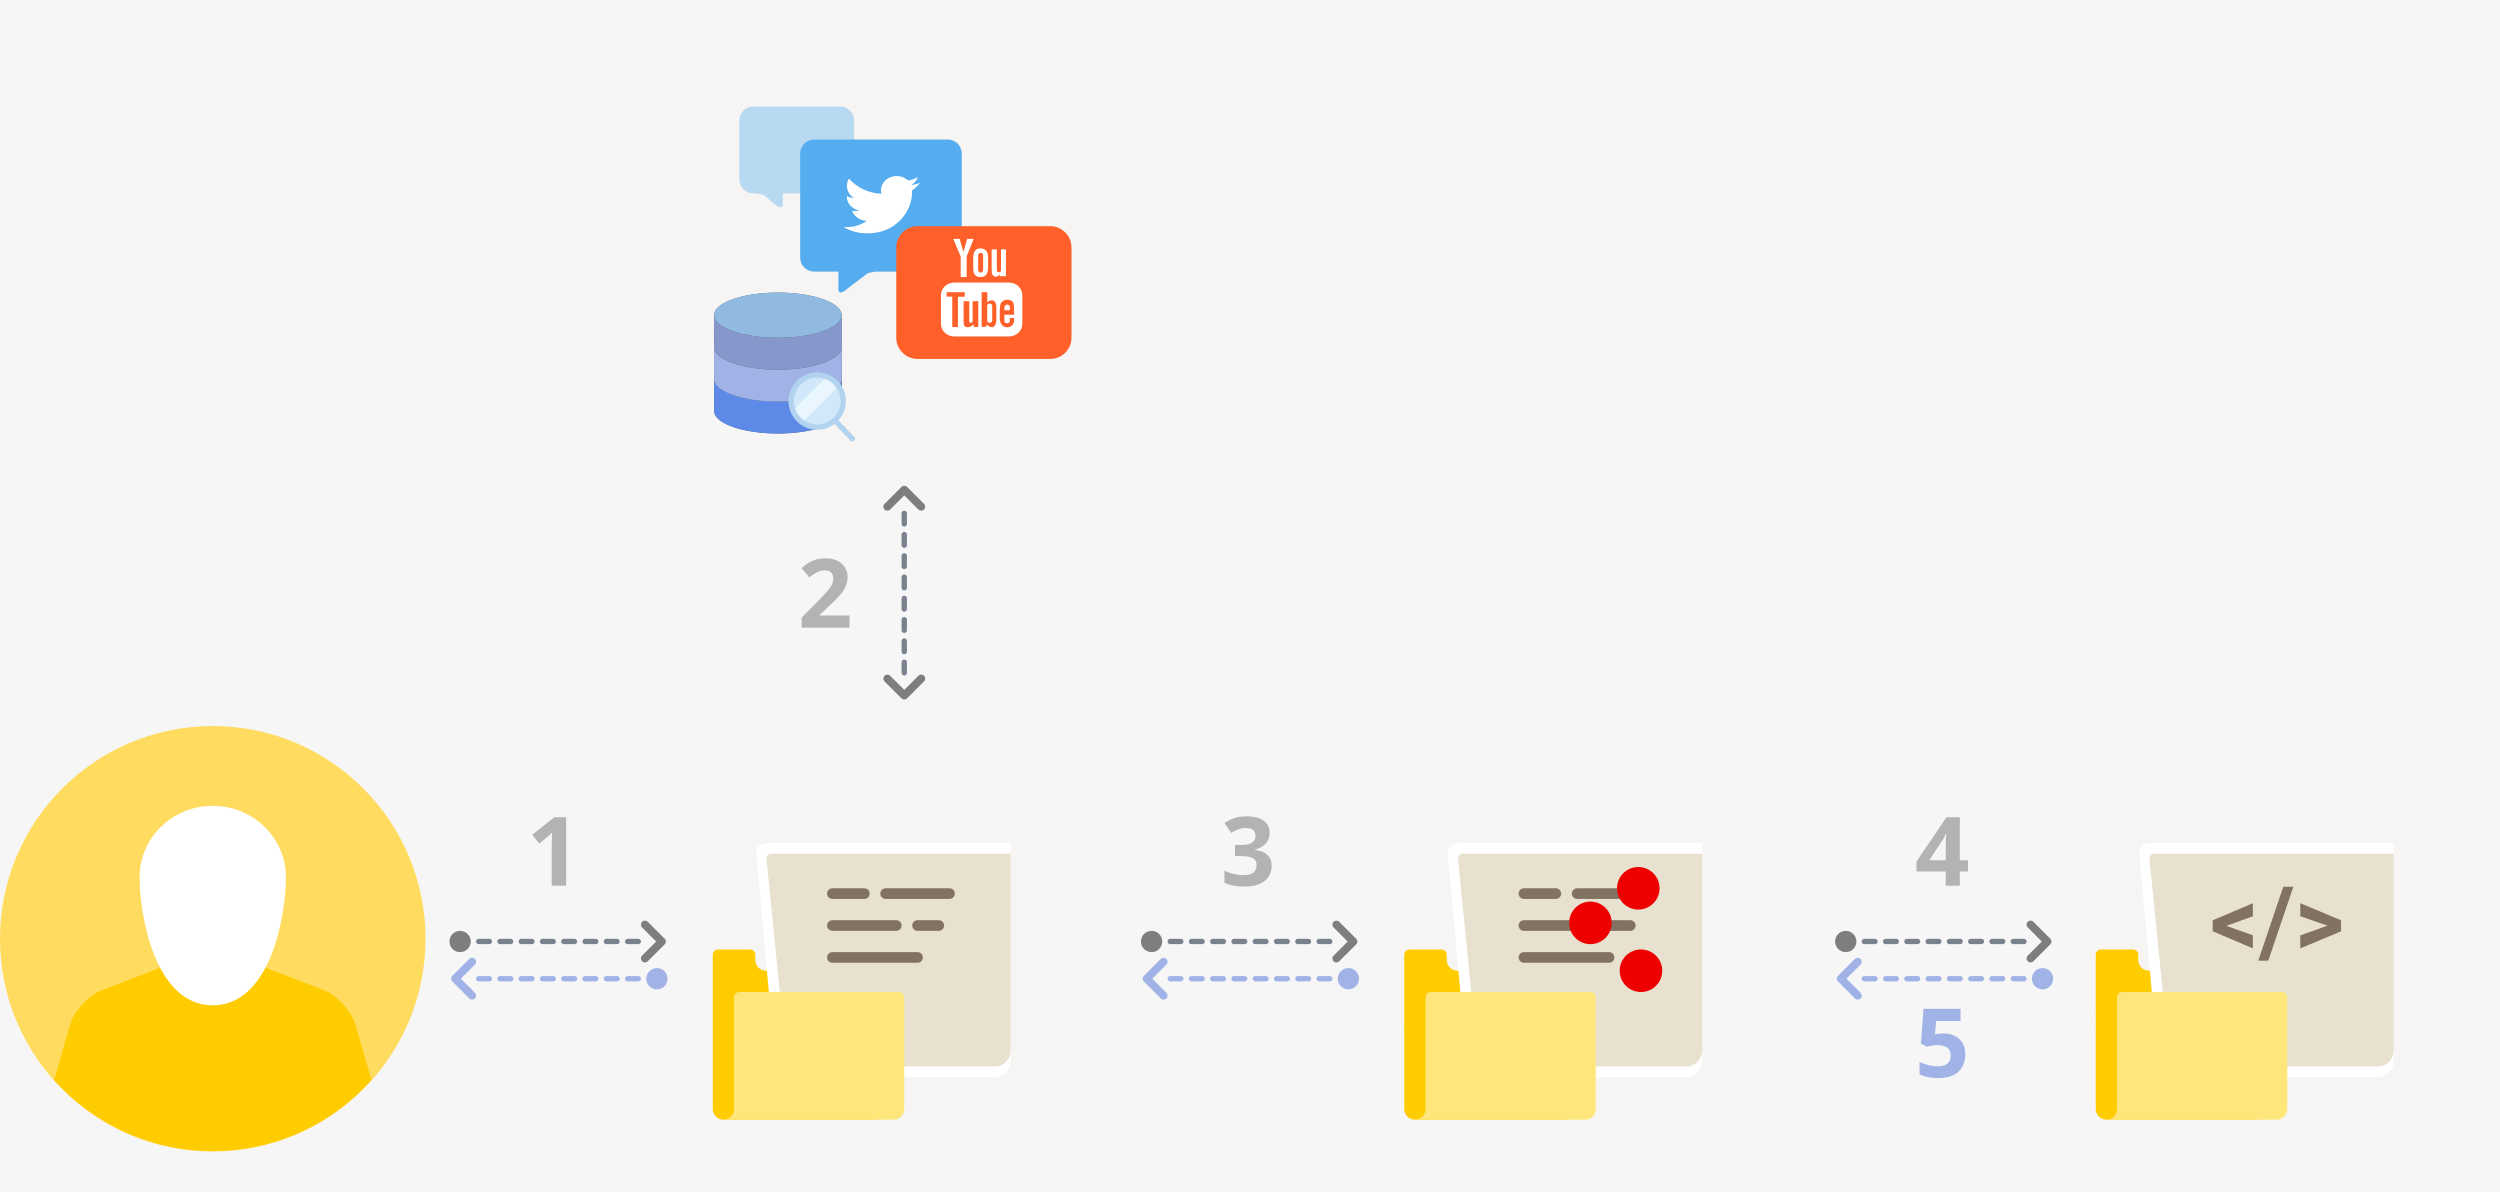
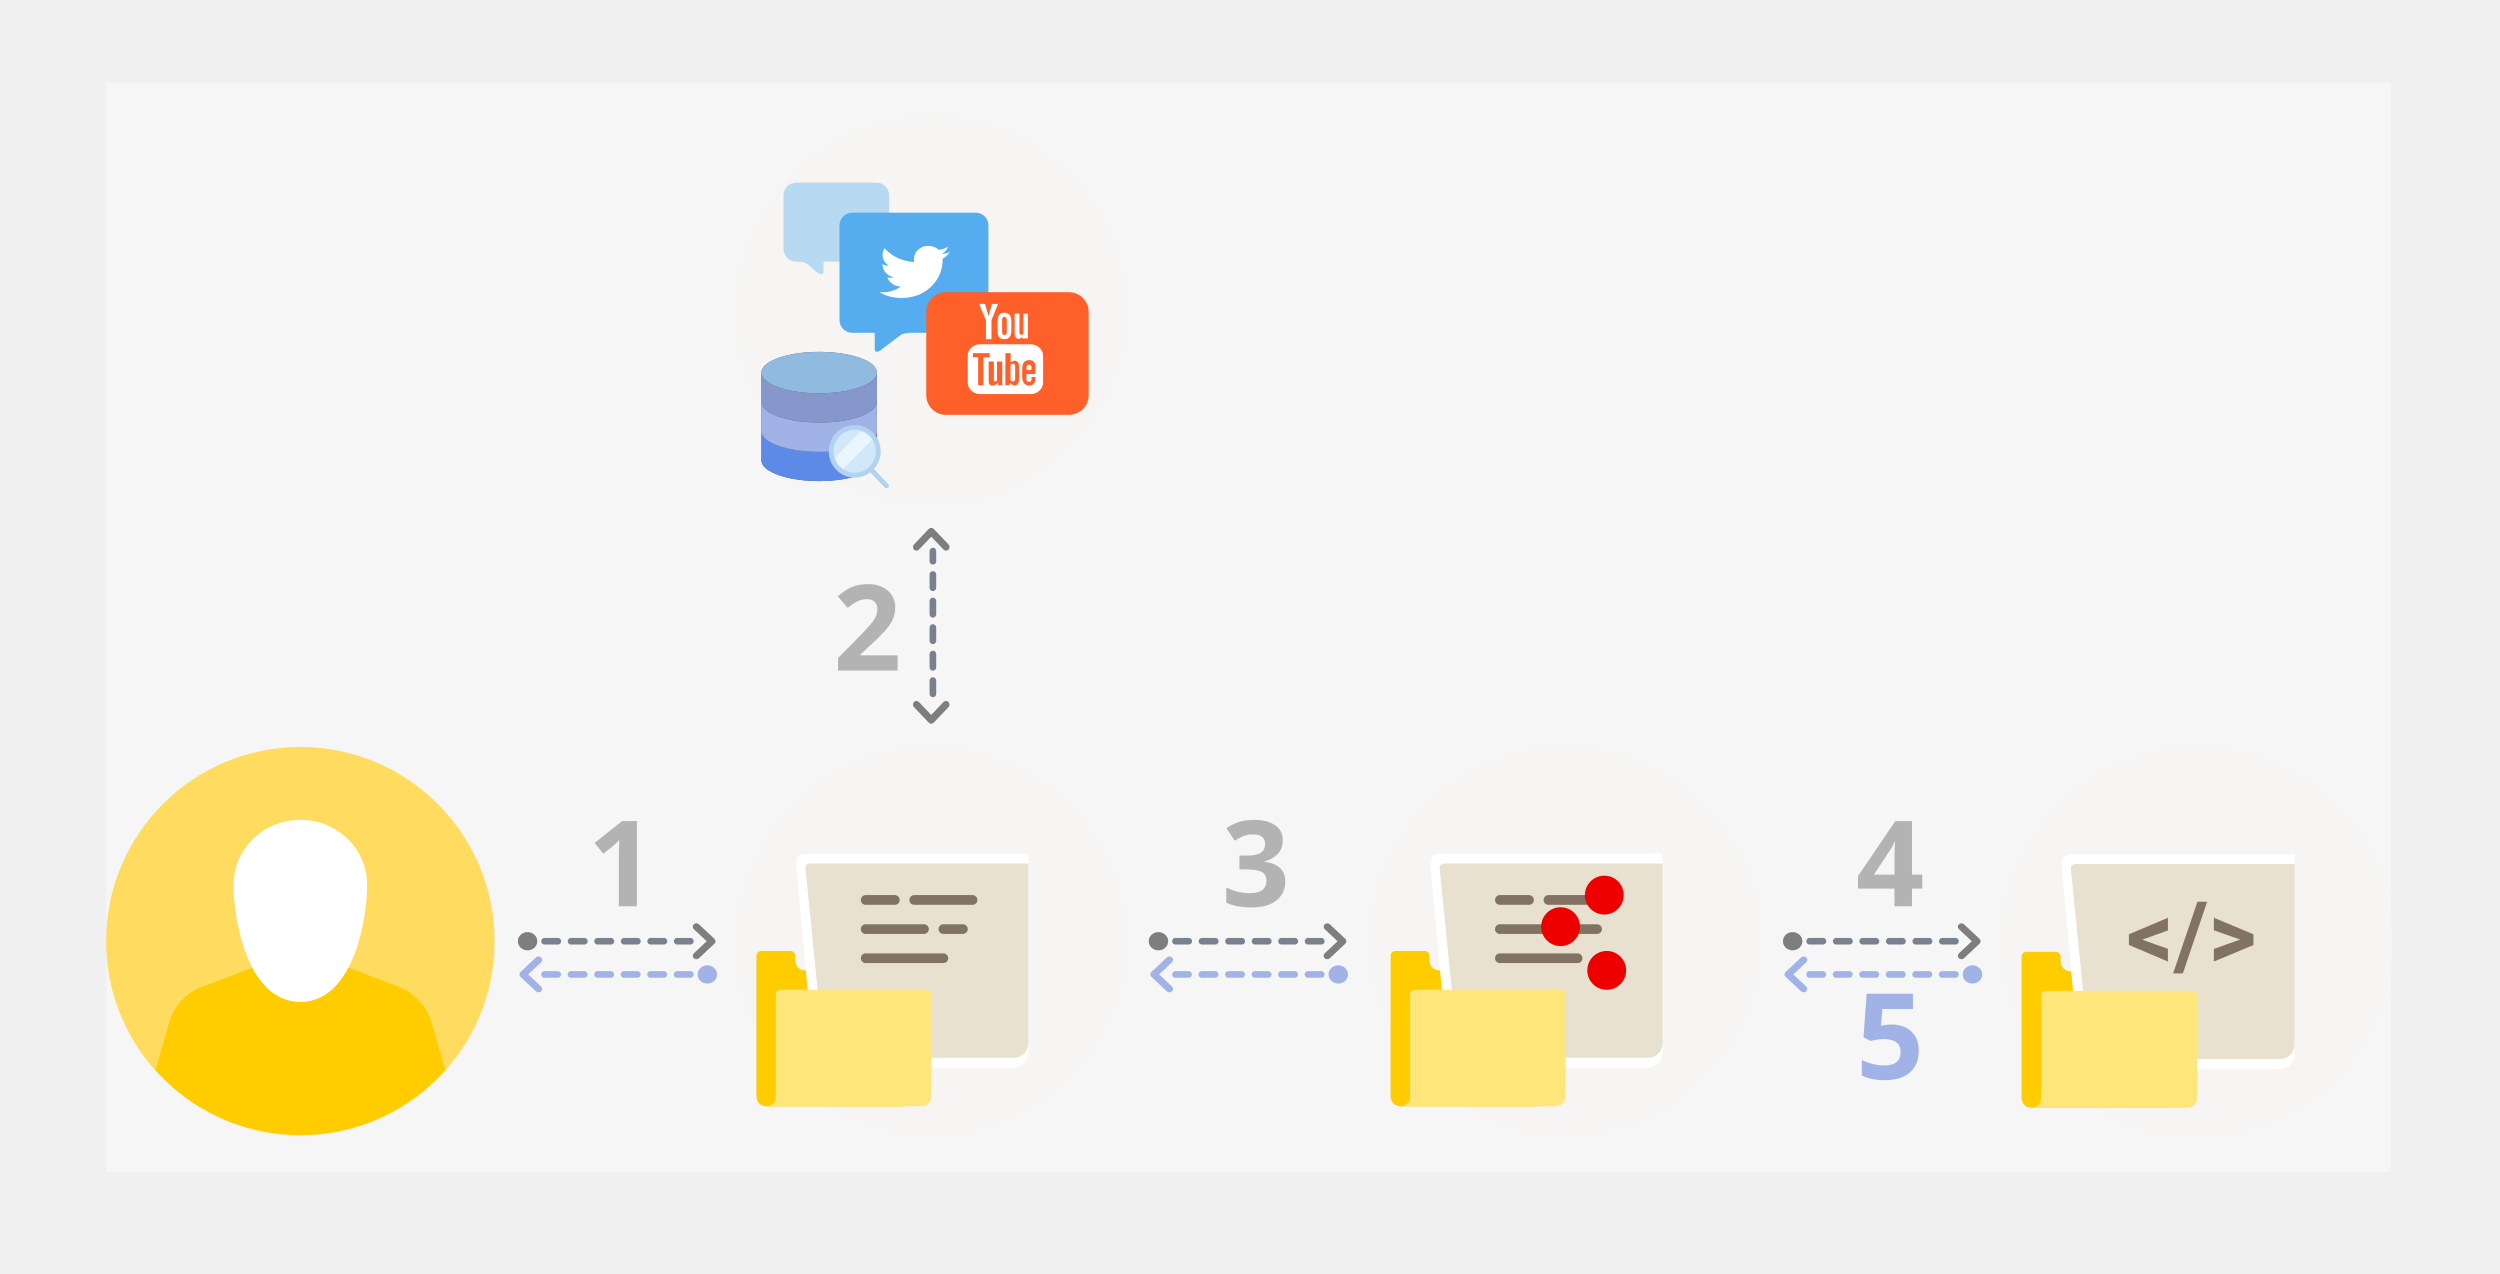
- <svg xmlns="http://www.w3.org/2000/svg" width="940" height="448" viewBox="0 0 940 448">
-   <g fill="none" fill-rule="evenodd">
-     <path fill="#FFF" fill-rule="nonzero" opacity=".4" d="M0 0h940v448H0z" />
-     <g transform="translate(780 273)">
-       <circle fill="#F6F5F3" fill-rule="nonzero" cx="80" cy="80" r="80" />
-       <path d="M28 92h-4v-4a4 4 0 0 0 4 4zM8 92h61.997c1.106 0 2.003.902 2.003 1.993v50.002A4.006 4.006 0 0 1 67.997 148H12.003A4.009 4.009 0 0 1 8 143.995V92zm0-6.002C8 84.895 8.895 84 9.994 84h12.012c1.101 0 1.994.887 1.994 1.998V92H8v-6.002z" fill="#FC0" fill-rule="nonzero" />
-       <path d="M24.362 47.98c-.2-2.198 1.428-3.98 3.64-3.98H120v82.003a5.995 5.995 0 0 1-5.997 5.997H32l-7.638-84.02z" fill="#FFF" fill-rule="nonzero" />
-       <path d="M28.2 49.997c-.11-1.103.696-1.997 1.807-1.997H120v74.003a6 6 0 0 1-6.007 5.997H36l-7.8-78.003z" fill="#E8E1CF" fill-rule="nonzero" />
-       <path d="M16 144v4h-4a4 4 0 0 0 4-4zm0-41.999c0-1.105.905-2.001 2.003-2.001h59.994c1.106 0 2.003.895 2.003 2.001v41.99A4.009 4.009 0 0 1 75.997 148H16v-45.999z" fill="#FFE67B" fill-rule="nonzero" />
-       <text transform="translate(51 53)" font-size="36" font-family="Roboto-Bold, Roboto" fill="#827262" font-weight="bold">
-         <tspan x="0" y="33">&lt;/&gt;</tspan>
+ <svg xmlns="http://www.w3.org/2000/svg" width="754" height="384" style="background:#fff">
+   <g transform="translate(32 25)" fill="none" fill-rule="evenodd">
+     <path fill="#FFF" fill-rule="nonzero" opacity=".4" d="M0 0h688.999v328.476H0z" />
+     <g transform="translate(571.829 200.29)">
+       <circle fill="#F6F5F3" fill-rule="nonzero" cx="58.824" cy="58.824" r="58.824" />
+       <path d="M20.588 67.648h-2.94v-2.941a2.941 2.941 0 0 0 2.94 2.94zm-14.706 0H51.47c.813 0 1.473.663 1.473 1.465v36.767a2.946 2.946 0 0 1-2.944 2.945H8.826a2.948 2.948 0 0 1-2.944-2.945V67.648zm0-4.413c0-.812.659-1.47 1.467-1.47h8.832c.81 0 1.466.653 1.466 1.47v4.413H5.882v-4.413z" fill="#FC0" fill-rule="nonzero" />
+       <path d="M17.913 35.28c-.147-1.616 1.05-2.927 2.677-2.927h67.646V92.65a4.408 4.408 0 0 1-4.41 4.41H23.53l-5.617-61.78z" fill="#FFF" fill-rule="nonzero" />
+       <path d="M20.736 36.763a1.307 1.307 0 0 1 1.328-1.468h66.172v54.414a4.412 4.412 0 0 1-4.417 4.41H26.471l-5.735-57.356z" fill="#E8E1CF" fill-rule="nonzero" />
+       <path d="M11.765 105.884v2.94H8.824a2.941 2.941 0 0 0 2.94-2.94zm0-30.882c0-.813.665-1.472 1.473-1.472H57.35c.814 0 1.473.658 1.473 1.472v30.875a2.948 2.948 0 0 1-2.943 2.948H11.765V75.002z" fill="#FFE67B" fill-rule="nonzero" />
+       <text transform="translate(37.5 40.121)" fill="#827262" font-family="Roboto-Bold, Roboto" font-size="28" font-weight="bold">
+         <tspan x="0" y="26.464">&lt;/&gt;</tspan>
      </text>
    </g>
-     <g transform="translate(520 273)" fill-rule="nonzero">
-       <circle fill="#F6F5F3" cx="80" cy="80" r="80" />
-       <path d="M28 92h-4v-4a4 4 0 0 0 4 4zM8 92h61.997c1.106 0 2.003.902 2.003 1.993v50.002A4.006 4.006 0 0 1 67.997 148H12.003A4.009 4.009 0 0 1 8 143.995V92zm0-6.002C8 84.895 8.895 84 9.994 84h12.012c1.101 0 1.994.887 1.994 1.998V92H8v-6.002z" fill="#FC0" />
-       <path d="M24.362 47.98c-.2-2.198 1.428-3.98 3.64-3.98H120v82.003a5.995 5.995 0 0 1-5.997 5.997H32l-7.638-84.02z" fill="#FFF" />
-       <path d="M28.2 49.997c-.11-1.103.696-1.997 1.807-1.997H120v74.003a6 6 0 0 1-6.007 5.997H36l-7.8-78.003z" fill="#E8E1CF" />
-       <path d="M16 144v4h-4a4 4 0 0 0 4-4zm0-41.999c0-1.105.905-2.001 2.003-2.001h59.994c1.106 0 2.003.895 2.003 2.001v41.99A4.009 4.009 0 0 1 75.997 148H16v-45.999z" fill="#FFE67B" />
-       <path d="M51 75a2 2 0 0 1 1.991-2H77.01c1.1 0 1.991.888 1.991 2a2 2 0 0 1-1.991 2H52.99A1.99 1.99 0 0 1 51 75zm32 0c0-1.105.902-2 2.009-2h7.982a2 2 0 1 1 0 4H85.01A2 2 0 0 1 83 75zM51 63c0-1.105.895-2 1.994-2h12.012c1.101 0 1.994.888 1.994 2 0 1.105-.895 2-1.994 2H52.994A1.992 1.992 0 0 1 51 63zm20 0a2 2 0 0 1 1.991-2H97.01c1.1 0 1.991.888 1.991 2a2 2 0 0 1-1.991 2H72.99A1.99 1.99 0 0 1 71 63zM51 87c0-1.105.89-2 2-2h32c1.105 0 2 .888 2 2 0 1.105-.89 2-2 2H53c-1.105 0-2-.888-2-2z" fill="#827262" />
-       <g transform="translate(70 53)" fill="#E00">
-         <circle cx="27" cy="39" r="8" />
-         <circle cx="8" cy="21" r="8" />
-         <circle cx="26" cy="8" r="8" />
+     <g transform="translate(381.553 200.29)" fill-rule="nonzero">
+       <circle fill="#F6F5F3" cx="58.585" cy="58.585" r="58.585" />
+       <path d="M20.505 67.373h-2.93v-2.93a2.93 2.93 0 0 0 2.93 2.93zm-14.647 0H51.26c.81 0 1.466.66 1.466 1.46v36.616a2.934 2.934 0 0 1-2.931 2.933H8.79a2.936 2.936 0 0 1-2.932-2.933V67.373zm0-4.396c0-.807.656-1.463 1.46-1.463h8.797c.807 0 1.46.65 1.46 1.463v4.396H5.858v-4.396z" fill="#FC0" />
+       <path d="M17.84 35.136c-.146-1.61 1.046-2.914 2.666-2.914h67.371v60.051a4.39 4.39 0 0 1-4.391 4.392H23.434l-5.593-61.529z" fill="#FFF" />
+       <path d="M20.651 36.613a1.302 1.302 0 0 1 1.323-1.462h65.903v54.193a4.394 4.394 0 0 1-4.399 4.392H26.363l-5.712-57.123z" fill="#E8E1CF" />
+       <path d="M11.717 105.453v2.93h-2.93a2.93 2.93 0 0 0 2.93-2.93zm0-30.757a1.47 1.47 0 0 1 1.467-1.465h43.934c.81 0 1.467.656 1.467 1.465v30.75a2.936 2.936 0 0 1-2.932 2.936H11.717V74.696z" fill="#FFE67B" />
+       <path d="M37.348 54.923c0-.806.652-1.46 1.458-1.464h17.59c.805 0 1.457.65 1.457 1.464 0 .807-.651 1.461-1.458 1.465h-17.59a1.457 1.457 0 0 1-1.457-1.465zm23.434 0c0-.809.66-1.464 1.471-1.464h5.845a1.465 1.465 0 1 1 0 2.929h-5.844a1.465 1.465 0 0 1-1.472-1.465zm-23.434-8.787c0-.81.655-1.465 1.46-1.465h8.797c.806 0 1.46.65 1.46 1.465 0 .809-.656 1.464-1.46 1.464h-8.797a1.459 1.459 0 0 1-1.46-1.464zm14.646 0c0-.807.652-1.461 1.458-1.465h17.59c.805 0 1.458.65 1.458 1.465 0 .806-.652 1.46-1.458 1.464h-17.59a1.457 1.457 0 0 1-1.458-1.464zM37.348 63.71c0-.81.652-1.465 1.465-1.465h23.433c.81 0 1.465.65 1.465 1.465 0 .81-.652 1.465-1.465 1.465H38.812a1.46 1.46 0 0 1-1.464-1.465z" fill="#827262" />
+       <g transform="translate(51.262 38.813)" fill="#E00">
+         <circle cx="19.772" cy="28.56" r="5.858" />
+         <circle cx="5.858" cy="15.379" r="5.858" />
+         <circle cx="19.04" cy="5.858" r="5.858" />
      </g>
    </g>
-     <g transform="translate(260 273)" fill-rule="nonzero">
-       <circle fill="#F6F5F3" cx="80" cy="80" r="80" />
-       <path d="M28 92h-4v-4a4 4 0 0 0 4 4zM8 92h61.997c1.106 0 2.003.902 2.003 1.993v50.002A4.006 4.006 0 0 1 67.997 148H12.003A4.009 4.009 0 0 1 8 143.995V92zm0-6.002C8 84.895 8.895 84 9.994 84h12.012c1.101 0 1.994.887 1.994 1.998V92H8v-6.002z" fill="#FC0" />
-       <path d="M24.362 47.98c-.2-2.198 1.428-3.98 3.64-3.98H120v82.003a5.995 5.995 0 0 1-5.997 5.997H32l-7.638-84.02z" fill="#FFF" />
-       <path d="M28.2 49.997c-.11-1.103.696-1.997 1.807-1.997H120v74.003a6 6 0 0 1-6.007 5.997H36l-7.8-78.003z" fill="#E8E1CF" />
-       <path d="M16 144v4h-4a4 4 0 0 0 4-4zm0-41.999c0-1.105.905-2.001 2.003-2.001h59.994c1.106 0 2.003.895 2.003 2.001v41.99A4.009 4.009 0 0 1 75.997 148H16v-45.999z" fill="#FFE67B" />
-       <path d="M51 75a2 2 0 0 1 1.991-2H77.01c1.1 0 1.991.888 1.991 2a2 2 0 0 1-1.991 2H52.99A1.99 1.99 0 0 1 51 75zm32 0c0-1.105.902-2 2.009-2h7.982a2 2 0 1 1 0 4H85.01A2 2 0 0 1 83 75zM51 63c0-1.105.895-2 1.994-2h12.012c1.101 0 1.994.888 1.994 2 0 1.105-.895 2-1.994 2H52.994A1.992 1.992 0 0 1 51 63zm20 0a2 2 0 0 1 1.991-2H97.01c1.1 0 1.991.888 1.991 2a2 2 0 0 1-1.991 2H72.99A1.99 1.99 0 0 1 71 63zM51 87c0-1.105.89-2 2-2h32c1.105 0 2 .888 2 2 0 1.105-.89 2-2 2H53c-1.105 0-2-.888-2-2z" fill="#827262" />
+     <g transform="translate(190.276 200.29)" fill-rule="nonzero">
+       <circle fill="#F6F5F3" cx="58.585" cy="58.585" r="58.585" />
+       <path d="M20.505 67.373h-2.93v-2.93a2.93 2.93 0 0 0 2.93 2.93zm-14.647 0H51.26c.81 0 1.466.66 1.466 1.46v36.616a2.934 2.934 0 0 1-2.931 2.933H8.79a2.936 2.936 0 0 1-2.932-2.933V67.373zm0-4.396c0-.807.656-1.463 1.46-1.463h8.797c.807 0 1.46.65 1.46 1.463v4.396H5.858v-4.396z" fill="#FC0" />
+       <path d="M17.84 35.136c-.146-1.61 1.046-2.914 2.666-2.914h67.371v60.051a4.39 4.39 0 0 1-4.391 4.392H23.434l-5.593-61.529z" fill="#FFF" />
+       <path d="M20.651 36.613a1.302 1.302 0 0 1 1.323-1.462h65.903v54.193a4.394 4.394 0 0 1-4.399 4.392H26.363l-5.712-57.123z" fill="#E8E1CF" />
+       <path d="M11.717 105.453v2.93h-2.93a2.93 2.93 0 0 0 2.93-2.93zm0-30.757a1.47 1.47 0 0 1 1.467-1.465h43.934c.81 0 1.467.656 1.467 1.465v30.75a2.936 2.936 0 0 1-2.932 2.936H11.717V74.696z" fill="#FFE67B" />
+       <path d="M37.348 54.923c0-.806.652-1.46 1.458-1.464h17.59c.805 0 1.457.65 1.457 1.464 0 .807-.651 1.461-1.458 1.465h-17.59a1.457 1.457 0 0 1-1.457-1.465zm23.434 0c0-.809.66-1.464 1.471-1.464h5.845a1.465 1.465 0 1 1 0 2.929h-5.844a1.465 1.465 0 0 1-1.472-1.465zm-23.434-8.787c0-.81.655-1.465 1.46-1.465h8.797c.806 0 1.46.65 1.46 1.465 0 .809-.656 1.464-1.46 1.464h-8.797a1.459 1.459 0 0 1-1.46-1.464zm14.646 0c0-.807.652-1.461 1.458-1.465h17.59c.805 0 1.458.65 1.458 1.465 0 .806-.652 1.46-1.458 1.464h-17.59a1.457 1.457 0 0 1-1.458-1.464zM37.348 63.71c0-.81.652-1.465 1.465-1.465h23.433c.81 0 1.465.65 1.465 1.465 0 .81-.652 1.465-1.465 1.465H38.812a1.46 1.46 0 0 1-1.464-1.465z" fill="#827262" />
    </g>
-     <g transform="translate(0 273)" fill-rule="nonzero">
-       <circle fill="#FFDC60" cx="80" cy="80" r="80" />
-       <path d="M139.647 133.051l-5.943-20.589c-1.537-5.324-6.948-11.238-12.093-13.224L94.2 88.644H66.111L38.42 99.256c-5.169 1.982-10.589 7.89-12.124 13.206l-5.943 20.59c14.651 16.381 35.94 26.704 59.647 26.704s44.996-10.323 59.647-26.705" fill="#FC0" />
-       <path d="M80 105c21.615 0 27.5-33.421 27.5-48.214S95.187 30 80 30 52.5 41.993 52.5 56.786C52.5 71.579 58.385 105 80 105" fill="#FFF" />
+     <g transform="translate(0 200.29)" fill-rule="nonzero">
+       <circle fill="#FFDC60" cx="58.585" cy="58.585" r="58.585" />
+       <path d="M102.265 97.435l-4.352-15.078c-1.126-3.899-5.088-8.23-8.856-9.684l-20.073-7.758h-20.57l-20.279 7.771c-3.785 1.452-7.754 5.778-8.878 9.671l-4.352 15.078c10.729 11.996 26.319 19.556 43.68 19.556 17.36 0 32.951-7.56 43.68-19.556" fill="#FC0" />
+       <path d="M58.585 76.893c15.829 0 20.138-24.475 20.138-35.308 0-10.833-9.016-19.616-20.138-19.616-11.122 0-20.139 8.783-20.139 19.616s4.31 35.308 20.139 35.308" fill="#FFF" />
    </g>
-     <g transform="matrix(1 0 0 -1 169 362)">
-       <path d="M81.352 7.983a1.49 1.49 0 0 0-.439-1.055l-6.37-6.37a1.504 1.504 0 0 0-2.56 1.061c0 .398.157.78.438 1.06l5.307 5.306-5.307 5.307a1.504 1.504 0 0 0 .004 2.118c.59.59 1.534.587 2.118.003l6.37-6.37a1.49 1.49 0 0 0 .435-1.054l.004-.006z" fill="#7E7E7E" fill-rule="nonzero" />
-       <path d="M11 8h60" stroke="#79818F" stroke-width="2" stroke-linecap="round" stroke-dasharray="4,4" />
-       <circle fill="#7E7E7E" fill-rule="nonzero" cx="4" cy="8" r="4" />
+     <g transform="matrix(1 0 0 -1 124.18 264.383)">
+       <path d="M59.612 5.496a.996.996 0 0 0-.321-.726L54.623.384a1.155 1.155 0 0 0-1.196-.22c-.41.16-.677.534-.68.95a1 1 0 0 0 .32.73l3.89 3.654-3.89 3.654a.992.992 0 0 0 .004 1.458 1.145 1.145 0 0 0 1.552.002l4.668-4.386a.995.995 0 0 0 .318-.726l.003-.004z" fill="#7E7E7E" fill-rule="nonzero" />
+       <path d="M8.06 5.508h43.967" stroke="#79818F" stroke-width="2" stroke-linecap="round" stroke-dasharray="4,4" />
+       <ellipse fill="#7E7E7E" fill-rule="nonzero" cx="2.931" cy="5.508" rx="2.931" ry="2.754" />
    </g>
-     <g transform="matrix(-1 0 0 1 251 360)">
-       <path d="M81.352 7.983a1.49 1.49 0 0 0-.439-1.055l-6.37-6.37a1.504 1.504 0 0 0-2.56 1.061c0 .398.157.78.438 1.06l5.307 5.306-5.307 5.307a1.504 1.504 0 0 0 .004 2.118c.59.59 1.534.587 2.118.003l6.37-6.37a1.49 1.49 0 0 0 .435-1.054l.004-.006z" fill="#A1B2E6" fill-rule="nonzero" />
-       <path d="M11 8h60" stroke="#A1B2E6" stroke-width="2" stroke-linecap="round" stroke-dasharray="4,4" />
-       <circle fill="#A1B2E6" fill-rule="nonzero" cx="4" cy="8" r="4" />
+     <g transform="matrix(-1 0 0 1 184.267 263.382)">
+       <path d="M59.612 5.496a.996.996 0 0 0-.321-.726L54.623.384a1.155 1.155 0 0 0-1.196-.22c-.41.16-.677.534-.68.95a1 1 0 0 0 .32.73l3.89 3.654-3.89 3.654a.992.992 0 0 0 .004 1.458 1.145 1.145 0 0 0 1.552.002l4.668-4.386a.995.995 0 0 0 .318-.726l.003-.004z" fill="#A1B2E6" fill-rule="nonzero" />
+       <path d="M8.06 5.508h43.967" stroke="#A1B2E6" stroke-width="2" stroke-linecap="round" stroke-dasharray="4,4" />
+       <ellipse fill="#A1B2E6" fill-rule="nonzero" cx="2.931" cy="5.508" rx="2.931" ry="2.754" />
    </g>
-     <path d="M340.017 182.648c.396 0 .776.158 1.055.439l6.37 6.37a1.504 1.504 0 0 1-1.061 2.56c-.398 0-.78-.157-1.06-.438l-5.306-5.307-5.307 5.307a1.504 1.504 0 0 1-2.118-.004 1.494 1.494 0 0 1-.003-2.118l6.37-6.37a1.49 1.49 0 0 1 1.054-.435l.006-.004zm-.011 80.369a1.49 1.49 0 0 1-1.055-.439l-6.37-6.37a1.504 1.504 0 0 1 1.061-2.56c.398 0 .78.157 1.06.438l5.306 5.307 5.307-5.307a1.504 1.504 0 0 1 2.118.004c.59.59.587 1.534.003 2.118l-6.37 6.37a1.49 1.49 0 0 1-1.054.435l-.006.004z" fill="#7E7E7E" fill-rule="nonzero" />
-     <path d="M340 253v-60" stroke="#79818F" stroke-width="2" stroke-linecap="round" stroke-dasharray="4,4" />
-     <g transform="matrix(-1 0 0 1 511 360)">
-       <path d="M81.352 7.983a1.49 1.49 0 0 0-.439-1.055l-6.37-6.37a1.504 1.504 0 0 0-2.56 1.061c0 .398.157.78.438 1.06l5.307 5.306-5.307 5.307a1.504 1.504 0 0 0 .004 2.118c.59.59 1.534.587 2.118.003l6.37-6.37a1.49 1.49 0 0 0 .435-1.054l.004-.006z" fill="#A1B2E6" fill-rule="nonzero" />
-       <path d="M11 8h60" stroke="#A1B2E6" stroke-width="2" stroke-linecap="round" stroke-dasharray="4,4" />
-       <circle fill="#A1B2E6" fill-rule="nonzero" cx="4" cy="8" r="4" />
+     <path d="M248.865 134.194c.277 0 .543.117.738.323l4.462 4.683c.298.317.385.79.223 1.2-.162.41-.542.68-.966.682a1.02 1.02 0 0 1-.742-.322l-3.717-3.901-3.717 3.901a1.018 1.018 0 0 1-1.484-.003 1.126 1.126 0 0 1-.309-.778c0-.292.11-.572.307-.779l4.462-4.683a1.02 1.02 0 0 1 .738-.32l.005-.003zm-.008 59.086a1.02 1.02 0 0 1-.74-.323l-4.46-4.683a1.146 1.146 0 0 1-.224-1.2c.162-.41.543-.679.966-.682.279 0 .547.116.743.322l3.716 3.902 3.717-3.902a1.018 1.018 0 0 1 1.484.003c.413.434.411 1.128.002 1.557l-4.462 4.683a1.02 1.02 0 0 1-.738.32l-.004.003z" fill="#7E7E7E" fill-rule="nonzero" />
+     <path d="M249.361 184.267v-43.062" stroke="#79818F" stroke-width="2" stroke-linecap="round" stroke-dasharray="4,4" />
+     <g transform="matrix(-1 0 0 1 374.543 263.382)">
+       <path d="M59.612 5.496a.996.996 0 0 0-.321-.726L54.623.384a1.155 1.155 0 0 0-1.196-.22c-.41.16-.677.534-.68.95a1 1 0 0 0 .32.73l3.89 3.654-3.89 3.654a.992.992 0 0 0 .004 1.458 1.145 1.145 0 0 0 1.552.002l4.668-4.386a.995.995 0 0 0 .318-.726l.003-.004z" fill="#A1B2E6" fill-rule="nonzero" />
+       <path d="M8.06 5.508h43.967" stroke="#A1B2E6" stroke-width="2" stroke-linecap="round" stroke-dasharray="4,4" />
+       <ellipse fill="#A1B2E6" fill-rule="nonzero" cx="2.931" cy="5.508" rx="2.931" ry="2.754" />
    </g>
-     <g transform="matrix(1 0 0 -1 429 362)">
-       <path d="M81.352 7.983a1.49 1.49 0 0 0-.439-1.055l-6.37-6.37a1.504 1.504 0 0 0-2.56 1.061c0 .398.157.78.438 1.06l5.307 5.306-5.307 5.307a1.504 1.504 0 0 0 .004 2.118c.59.59 1.534.587 2.118.003l6.37-6.37a1.49 1.49 0 0 0 .435-1.054l.004-.006z" fill="#7E7E7E" fill-rule="nonzero" />
-       <path d="M11 8h60" stroke="#79818F" stroke-width="2" stroke-linecap="round" stroke-dasharray="4,4" />
-       <circle fill="#7E7E7E" fill-rule="nonzero" cx="4" cy="8" r="4" />
+     <g transform="matrix(1 0 0 -1 314.456 264.383)">
+       <path d="M59.612 5.496a.996.996 0 0 0-.321-.726L54.623.384a1.155 1.155 0 0 0-1.196-.22c-.41.16-.677.534-.68.95a1 1 0 0 0 .32.73l3.89 3.654-3.89 3.654a.992.992 0 0 0 .004 1.458 1.145 1.145 0 0 0 1.552.002l4.668-4.386a.995.995 0 0 0 .318-.726l.003-.004z" fill="#7E7E7E" fill-rule="nonzero" />
+       <path d="M8.06 5.508h43.967" stroke="#79818F" stroke-width="2" stroke-linecap="round" stroke-dasharray="4,4" />
+       <ellipse fill="#7E7E7E" fill-rule="nonzero" cx="2.931" cy="5.508" rx="2.931" ry="2.754" />
    </g>
-     <g transform="matrix(-1 0 0 1 772 360)">
-       <path d="M81.352 7.983a1.49 1.49 0 0 0-.439-1.055l-6.37-6.37a1.504 1.504 0 0 0-2.56 1.061c0 .398.157.78.438 1.06l5.307 5.306-5.307 5.307a1.504 1.504 0 0 0 .004 2.118c.59.59 1.534.587 2.118.003l6.37-6.37a1.49 1.49 0 0 0 .435-1.054l.004-.006z" fill="#A1B2E6" fill-rule="nonzero" />
-       <path d="M11 8h60" stroke="#A1B2E6" stroke-width="2" stroke-linecap="round" stroke-dasharray="4,4" />
-       <circle fill="#A1B2E6" fill-rule="nonzero" cx="4" cy="8" r="4" />
+     <g transform="matrix(-1 0 0 1 565.82 263.382)">
+       <path d="M59.612 5.496a.996.996 0 0 0-.321-.726L54.623.384a1.155 1.155 0 0 0-1.196-.22c-.41.16-.677.534-.68.95a1 1 0 0 0 .32.73l3.89 3.654-3.89 3.654a.992.992 0 0 0 .004 1.458 1.145 1.145 0 0 0 1.552.002l4.668-4.386a.995.995 0 0 0 .318-.726l.003-.004z" fill="#A1B2E6" fill-rule="nonzero" />
+       <path d="M8.06 5.508h43.967" stroke="#A1B2E6" stroke-width="2" stroke-linecap="round" stroke-dasharray="4,4" />
+       <ellipse fill="#A1B2E6" fill-rule="nonzero" cx="2.931" cy="5.508" rx="2.931" ry="2.754" />
    </g>
-     <g transform="matrix(1 0 0 -1 690 362)">
-       <path d="M81.352 7.983a1.49 1.49 0 0 0-.439-1.055l-6.37-6.37a1.504 1.504 0 0 0-2.56 1.061c0 .398.157.78.438 1.06l5.307 5.306-5.307 5.307a1.504 1.504 0 0 0 .004 2.118c.59.59 1.534.587 2.118.003l6.37-6.37a1.49 1.49 0 0 0 .435-1.054l.004-.006z" fill="#7E7E7E" fill-rule="nonzero" />
-       <path d="M11 8h60" stroke="#79818F" stroke-width="2" stroke-linecap="round" stroke-dasharray="4,4" />
-       <circle fill="#7E7E7E" fill-rule="nonzero" cx="4" cy="8" r="4" />
+     <g transform="matrix(1 0 0 -1 505.733 264.383)">
+       <path d="M59.612 5.496a.996.996 0 0 0-.321-.726L54.623.384a1.155 1.155 0 0 0-1.196-.22c-.41.16-.677.534-.68.95a1 1 0 0 0 .32.73l3.89 3.654-3.89 3.654a.992.992 0 0 0 .004 1.458 1.145 1.145 0 0 0 1.552.002l4.668-4.386a.995.995 0 0 0 .318-.726l.003-.004z" fill="#7E7E7E" fill-rule="nonzero" />
+       <path d="M8.06 5.508h43.967" stroke="#79818F" stroke-width="2" stroke-linecap="round" stroke-dasharray="4,4" />
+       <ellipse fill="#7E7E7E" fill-rule="nonzero" cx="2.931" cy="5.508" rx="2.931" ry="2.754" />
    </g>
-     <circle fill="#F6F5F3" fill-rule="nonzero" cx="340" cy="93" r="80" />
+     <circle fill="#F6F5F3" fill-rule="nonzero" cx="248.861" cy="68.599" r="58.585" />
    <g fill-rule="nonzero">
-       <g transform="translate(268 110)">
-         <path d="M48.446 8c-.731-4.462-11.175-8-23.955-8C11.711 0 1.267 3.538.535 8H.491v37h.045c.731 4.461 11.175 8 23.955 8 12.78 0 23.224-3.539 23.955-8h.045V8h-.045z" fill="#545E73" />
-         <path d="M24.491 41c-13.255 0-24-3.806-24-8.5V45h.045c.731 4.461 11.175 8 23.955 8 12.78 0 23.224-3.539 23.955-8h.045V32.5c0 4.694-10.745 8.5-24 8.5zm-24-9v.5c0-.168.018-.334.045-.5H.491zm47.955 0c.027.166.045.332.045.5V32h-.045z" fill="#5C8AE6" />
-         <path d="M24.491 29c-13.255 0-24-3.806-24-8.5V33h.045c.731 4.461 11.175 8 23.955 8 12.78 0 23.224-3.539 23.955-8h.045V20.5c0 4.694-10.745 8.5-24 8.5zm-24-9v.5c0-.168.018-.334.045-.5H.491zm47.955 0c.027.166.045.332.045.5V20h-.045z" fill="#A1B2E6" />
-         <ellipse fill="#91BAE1" cx="24.491" cy="8.5" rx="24" ry="8.5" />
-         <path d="M24.491 17c-13.255 0-24-3.806-24-8.5V21h.045c.731 4.461 11.175 8 23.955 8 12.78 0 23.224-3.539 23.955-8h.045V8.5c0 4.694-10.745 8.5-24 8.5zm-24-9v.5c0-.168.018-.334.045-.5H.491zm47.955 0c.027.166.045.332.045.5V8h-.045z" fill="#8697CB" />
+       <g transform="translate(197.286 81.118)">
+         <path d="M35.157 5.884C34.627 2.602 27.047 0 17.773 0 8.499 0 .919 2.602.388 5.884H.356v27.21H.39c.53 3.282 8.11 5.884 17.384 5.884 9.274 0 16.853-2.602 17.384-5.883h.032V5.884h-.032z" fill="#545E73" />
+         <path d="M17.773 30.153c-9.62 0-17.417-2.799-17.417-6.251v9.193H.39c.53 3.28 8.11 5.883 17.384 5.883 9.274 0 16.853-2.602 17.384-5.883h.032v-9.193c0 3.452-7.797 6.251-17.416 6.251zM.356 23.534v.368c0-.124.013-.246.033-.368H.356zm34.8 0c.02.122.033.244.033.368v-.368h-.032z" fill="#5C8AE6" />
+         <path d="M17.773 21.328c-9.62 0-17.417-2.8-17.417-6.251v9.193H.39c.53 3.28 8.11 5.883 17.384 5.883 9.274 0 16.853-2.603 17.384-5.883h.032v-9.193c0 3.452-7.797 6.25-17.416 6.25zM.356 14.708v.369c0-.124.013-.246.033-.368H.356zm34.8 0c.02.123.033.245.033.369v-.368h-.032z" fill="#A1B2E6" />
+         <ellipse fill="#91BAE1" cx="17.773" cy="6.251" rx="17.417" ry="6.251" />
+         <path d="M17.773 12.502c-9.62 0-17.417-2.799-17.417-6.25v9.192H.39c.53 3.281 8.11 5.884 17.384 5.884 9.274 0 16.853-2.603 17.384-5.884h.032V6.251c0 3.452-7.797 6.251-17.416 6.251zM.356 5.884v.367c0-.123.013-.245.033-.367H.356zm34.8 0c.02.122.033.244.033.367v-.367h-.032z" fill="#8697CB" />
      </g>
-       <g transform="translate(296 140)">
-         <circle fill="#D0E8F9" cx="11.268" cy="10.796" r="9.796" />
-         <path d="M14.821 1.674L2.147 14.348a9.823 9.823 0 0 0 3.495 4.459L19.28 5.17a9.818 9.818 0 0 0-4.459-3.496z" fill="#EAF6FD" />
-         <path d="M25.213 24.291l-5.97-6.244a10.74 10.74 0 0 0 2.82-7.251C22.064 4.843 17.221 0 11.268 0S.472 4.843.472 10.796c0 5.953 4.843 10.796 10.796 10.796 2.442 0 4.689-.824 6.499-2.196l6.001 6.276a.997.997 0 0 0 1.414.032.999.999 0 0 0 .031-1.413zM2.472 10.796C2.472 5.946 6.418 2 11.268 2s8.796 3.946 8.796 8.796-3.946 8.796-8.796 8.796-8.796-3.946-8.796-8.796z" fill="#B1D3EF" />
+       <g transform="translate(217.605 103.18)">
+         <ellipse fill="#D0E8F9" cx="8.177" cy="7.94" rx="7.109" ry="7.204" />
+         <path d="M10.755 1.231l-9.197 9.321a7.21 7.21 0 0 0 2.536 3.28l9.897-10.03a7.14 7.14 0 0 0-3.236-2.57z" fill="#EAF6FD" />
+         <path d="M18.297 17.865l-4.333-4.592a7.958 7.958 0 0 0 2.047-5.333C16.01 3.562 12.497 0 8.177 0S.343 3.562.343 7.94s3.514 7.94 7.834 7.94a7.714 7.714 0 0 0 4.716-1.615l4.355 4.615a.72.72 0 0 0 1.026.024.74.74 0 0 0 .023-1.04zM1.794 7.94c0-3.567 2.863-6.47 6.383-6.47s6.383 2.903 6.383 6.47c0 3.567-2.863 6.469-6.383 6.469s-6.383-2.902-6.383-6.47z" fill="#B1D3EF" />
      </g>
    </g>
    <g fill-rule="nonzero">
-       <path d="M315.891 40.051h-32.665c-2.874 0-5.226 2.352-5.226 5.227V67.49c0 2.874 2.352 5.226 5.226 5.226h.654c.718 0 3.266.327 3.92 1.046 1.96 1.567.522.653 3.266 2.874-.065-.065 3.266 3.005 3.266 0v-3.92h21.56c2.874 0 5.226-2.352 5.226-5.226V45.278c0-2.875-2.352-5.227-5.227-5.227z" fill="#B8D9F2" />
-       <path d="M306.092 52.464h50.304c2.874 0 5.226 2.352 5.226 5.226v39.198c0 2.875-2.351 5.227-5.226 5.227h-26.785c-.719 0-3.267.326-3.92 1.045-1.96 1.568-4.443 3.267-7.187 5.488.066-.065-3.266 3.005-3.266 0v-6.533h-9.146c-2.875 0-5.227-2.352-5.227-5.227V57.69c0-2.874 2.352-5.226 5.227-5.226z" fill="#55ACEE" />
-       <path d="M345.943 68.731c-1.045.457-2.221.719-3.397.85a5.591 5.591 0 0 0 2.613-3.006c-1.11.653-2.417 1.045-3.724 1.307-1.045-1.046-2.613-1.699-4.311-1.699-3.267 0-5.88 2.417-5.88 5.422 0 .458.065.85.13 1.242-4.899-.196-9.276-2.417-12.15-5.684-.523.784-.785 1.764-.785 2.744 0 1.895 1.046 3.528 2.614 4.508-.98 0-1.895-.262-2.679-.654v.066c0 2.613 2.025 4.834 4.704 5.357-.513.13-1.04.195-1.568.196-.392 0-.719-.066-1.11-.13.718 2.155 2.94 3.723 5.487 3.788a12.682 12.682 0 0 1-7.317 2.352c-.457 0-.915 0-1.437-.065 2.613 1.568 5.684 2.417 9.015 2.417 10.845 0 16.79-8.297 16.79-15.483v-.719c1.241-.784 2.221-1.698 3.005-2.809z" fill="#FFF" />
+       <path d="M232.304 30.08h-24.145c-2.124 0-3.863 1.717-3.863 3.815V50.1c0 2.097 1.739 3.813 3.863 3.813h.483c.531 0 2.414.239 2.898.763 1.449 1.144.386.477 2.414 2.097-.048-.047 2.414 2.193 2.414 0v-2.86h15.937c2.124 0 3.862-1.716 3.862-3.813V33.895c0-2.098-1.738-3.814-3.863-3.814z" fill="#B8D9F2" />
+       <path d="M225.06 39.138h37.184c2.124 0 3.863 1.716 3.863 3.813v28.6c0 2.097-1.738 3.813-3.863 3.813h-19.799c-.531 0-2.415.238-2.897.763-1.45 1.144-3.284 2.384-5.313 4.004.05-.047-2.414 2.193-2.414 0v-4.767h-6.76c-2.125 0-3.864-1.716-3.864-3.813v-28.6c0-2.097 1.739-3.813 3.864-3.813z" fill="#55ACEE" />
+       <path d="M254.517 51.007c-.772.333-1.641.524-2.51.62a4.096 4.096 0 0 0 1.93-2.194c-.82.477-1.786.763-2.752.954-.772-.763-1.931-1.24-3.186-1.24-2.415 0-4.347 1.764-4.347 3.956 0 .335.048.62.096.907-3.62-.143-6.856-1.764-8.98-4.148-.387.572-.58 1.288-.58 2.003 0 1.382.772 2.574 1.931 3.289a4.49 4.49 0 0 1-1.98-.477v.048c0 1.906 1.497 3.527 3.477 3.908a4.771 4.771 0 0 1-1.159.143c-.29 0-.531-.048-.82-.095.53 1.573 2.173 2.717 4.056 2.764a9.458 9.458 0 0 1-5.409 1.716c-.338 0-.676 0-1.062-.047 1.931 1.144 4.201 1.763 6.663 1.763 8.017 0 12.411-6.053 12.411-11.296v-.525c.917-.572 1.642-1.239 2.221-2.05z" fill="#FFF" />
    </g>
    <g fill-rule="nonzero">
-       <path d="M394.895 85.047h-49.91c-4.392 0-7.985 3.593-7.985 7.985v33.938c0 4.392 3.593 7.986 7.986 7.986h49.908c4.392 0 7.986-3.594 7.986-7.986V93.032c0-4.392-3.593-7.985-7.985-7.985z" fill="#FF5F28" />
-       <path d="M379.681 116.654h-2.016l.01-1.17a.95.95 0 0 1 .95-.945h.129a.95.95 0 0 1 .95.945l-.023 1.17zm-7.558-2.508c-.51 0-.929.344-.929.765v5.691c0 .42.419.762.929.762.513 0 .932-.342.932-.762v-5.692c0-.42-.419-.764-.932-.764zm12.272-3.183v10.827c0 2.597-2.252 4.722-5.005 4.722h-20.58c-2.755 0-5.006-2.125-5.006-4.722v-10.827c0-2.597 2.251-4.723 5.005-4.723h20.581c2.753 0 5.005 2.126 5.005 4.723zm-24.213 12.003l-.001-11.405h2.55v-1.69l-6.8-.01v1.66l2.123.007v11.437h2.128v.001zm7.647-9.706h-2.127v6.09c0 .881.053 1.322-.003 1.477-.173.472-.95.973-1.253.05-.052-.16-.006-.648-.007-1.486l-.01-6.131h-2.115l.007 6.034c.001.926-.02 1.615.007 1.93.052.553.033 1.199.548 1.566.956.69 2.79-.102 3.25-1.088l-.005 1.258 1.708.002v-9.702zm6.805 6.974l-.004-5.07c-.002-1.932-1.447-3.089-3.41-1.525l.01-3.77-2.126.004-.01 13.007 1.747-.026.159-.81c2.234 2.05 3.638.646 3.634-1.81zm6.658-.672l-1.596.008-.003.217v.89a.87.87 0 0 1-.872.864h-.312a.87.87 0 0 1-.873-.864v-2.342h3.653v-1.375c0-1.004-.026-2.008-.11-2.582-.26-1.817-2.81-2.106-4.099-1.176-.405.291-.713.68-.894 1.203-.18.523-.27 1.235-.27 2.142v3.023c0 5.023 6.103 4.313 5.376-.008zm-8.182-16.409c.11.267.28.483.512.647.228.16.52.241.87.241.307 0 .579-.083.815-.254.236-.17.435-.424.597-.763l-.04.835h2.37V93.775h-1.866v7.848a.778.778 0 0 1-1.556 0v-7.848h-1.947v6.801c0 .866.015 1.444.041 1.737.028.291.095.57.204.84zm-7.185-5.695c0-.968.081-1.723.241-2.268a2.53 2.53 0 0 1 .872-1.309c.419-.33.956-.496 1.607-.496.548 0 1.019.108 1.412.319.393.212.698.487.909.827.216.34.36.691.44 1.05.08.363.118.913.118 1.651v2.55c0 .936-.038 1.624-.11 2.061-.07.436-.23.853-.467 1.225-.218.36-.535.651-.913.838-.374.182-.802.27-1.287.27-.54 0-.996-.074-1.37-.23a1.88 1.88 0 0 1-.874-.7c-.21-.31-.357-.688-.445-1.13-.09-.441-.132-1.104-.132-1.988v-2.67h-.001zm1.857 4.006c0 .57.425 1.037.943 1.037.517 0 .94-.466.94-1.037v-5.368c0-.57-.423-1.037-.94-1.037-.518 0-.943.466-.943 1.037v5.368zm-6.562 2.71h2.237l.002-7.733 2.643-6.625h-2.446l-1.406 4.921-1.425-4.934h-2.42l2.811 6.642.004 7.73v-.001z" fill="#FFF" />
+       <path d="M290.404 63.126h-37.109c-3.265 0-5.937 2.663-5.937 5.918v25.15c0 3.255 2.672 5.919 5.938 5.919h37.107c3.265 0 5.937-2.664 5.937-5.919v-25.15c0-3.255-2.671-5.918-5.936-5.918z" fill="#FF5F28" />
+       <path d="M279.092 86.55h-1.499l.007-.868a.705.705 0 0 1 .707-.7h.096c.388 0 .704.313.706.7l-.017.867zm-5.62-1.86c-.379 0-.69.256-.69.568v4.217c0 .311.311.565.69.565.382 0 .693-.254.693-.565v-4.218c0-.311-.311-.566-.692-.566zm9.125-2.358v8.024c0 1.924-1.675 3.499-3.721 3.499h-15.302c-2.048 0-3.722-1.575-3.722-3.5v-8.023c0-1.925 1.674-3.5 3.722-3.5h15.302c2.046 0 3.72 1.575 3.72 3.5zm-18.003 8.895v-8.452h1.896v-1.252l-5.056-.008v1.23l1.578.006v8.475h1.582v.001zm5.686-7.193h-1.582v4.513c0 .653.04.98-.002 1.095-.128.35-.706.721-.931.037-.039-.119-.005-.48-.006-1.101l-.007-4.544h-1.573l.006 4.472c0 .686-.015 1.197.005 1.43.039.41.024.889.407 1.16.711.512 2.075-.075 2.417-.806l-.004.933 1.27.001v-7.19zm5.06 5.168l-.004-3.757c-.001-1.432-1.075-2.289-2.535-1.13l.008-2.794-1.581.003-.008 9.64 1.3-.02.118-.6c1.66 1.519 2.704.479 2.701-1.342zm4.95-.498l-1.187.006-.002.161v.66a.646.646 0 0 1-.649.64h-.231a.646.646 0 0 1-.65-.64v-1.736h2.716v-1.019c0-.744-.019-1.488-.081-1.913-.194-1.347-2.09-1.561-3.048-.872-.301.216-.53.504-.665.892-.133.387-.2.915-.2 1.587v2.24c0 3.723 4.537 3.197 3.997-.006zm-6.084-12.16c.082.198.209.358.381.48.17.118.387.178.647.178.228 0 .43-.061.606-.188.175-.126.323-.314.444-.565l-.03.618h1.762v-7.473h-1.387v5.816a.578.578 0 0 1-1.157 0v-5.816h-1.448v5.04c0 .642.011 1.07.03 1.288.021.215.071.422.152.622zm-5.342-4.22c0-.718.06-1.277.18-1.681a1.87 1.87 0 0 1 .648-.97c.311-.245.71-.368 1.195-.368.407 0 .757.08 1.05.237.292.157.518.36.675.613.16.252.268.512.327.778.06.269.088.676.088 1.223v1.89c0 .694-.028 1.203-.082 1.527a2.394 2.394 0 0 1-.347.908 1.646 1.646 0 0 1-.679.621c-.278.135-.596.2-.957.2-.401 0-.74-.055-1.018-.17a1.397 1.397 0 0 1-.65-.519 2.264 2.264 0 0 1-.33-.837c-.068-.327-.099-.818-.099-1.474v-1.978zm1.381 2.968c0 .423.316.769.701.769.384 0 .699-.345.699-.769v-3.978c0-.422-.315-.768-.699-.768-.385 0-.701.345-.701.768v3.978zm-4.879 2.009h1.663l.002-5.73 1.965-4.91h-1.819l-1.045 3.646-1.06-3.656h-1.799l2.09 4.922.003 5.729V77.3z" fill="#FFF" />
    </g>
    <text fill="#B3B3B3" font-family="ChalkboardSE-Bold, Chalkboard SE" font-size="36" font-weight="bold">
-       <tspan x="198" y="333">1</tspan>
+       <tspan x="145.21" y="248.337">1</tspan>
    </text>
    <text fill="#B3B3B3" font-family="ChalkboardSE-Bold, Chalkboard SE" font-size="36" font-weight="bold">
-       <tspan x="300" y="236">2</tspan>
+       <tspan x="219.318" y="177.234">2</tspan>
    </text>
    <text fill="#B3B3B3" font-family="ChalkboardSE-Bold, Chalkboard SE" font-size="36" font-weight="bold">
-       <tspan x="459" y="333">3</tspan>
+       <tspan x="336.488" y="248.337">3</tspan>
    </text>
    <text fill="#B3B3B3" font-family="ChalkboardSE-Bold, Chalkboard SE" font-size="36" font-weight="bold">
-       <tspan x="720" y="333">4</tspan>
+       <tspan x="527.765" y="248.337">4</tspan>
    </text>
    <text fill="#A1B2E6" font-family="ChalkboardSE-Bold, Chalkboard SE" font-size="36" font-weight="bold">
-       <tspan x="720" y="405">5</tspan>
+       <tspan x="527.765" y="300.413">5</tspan>
    </text>
  </g>
</svg>
